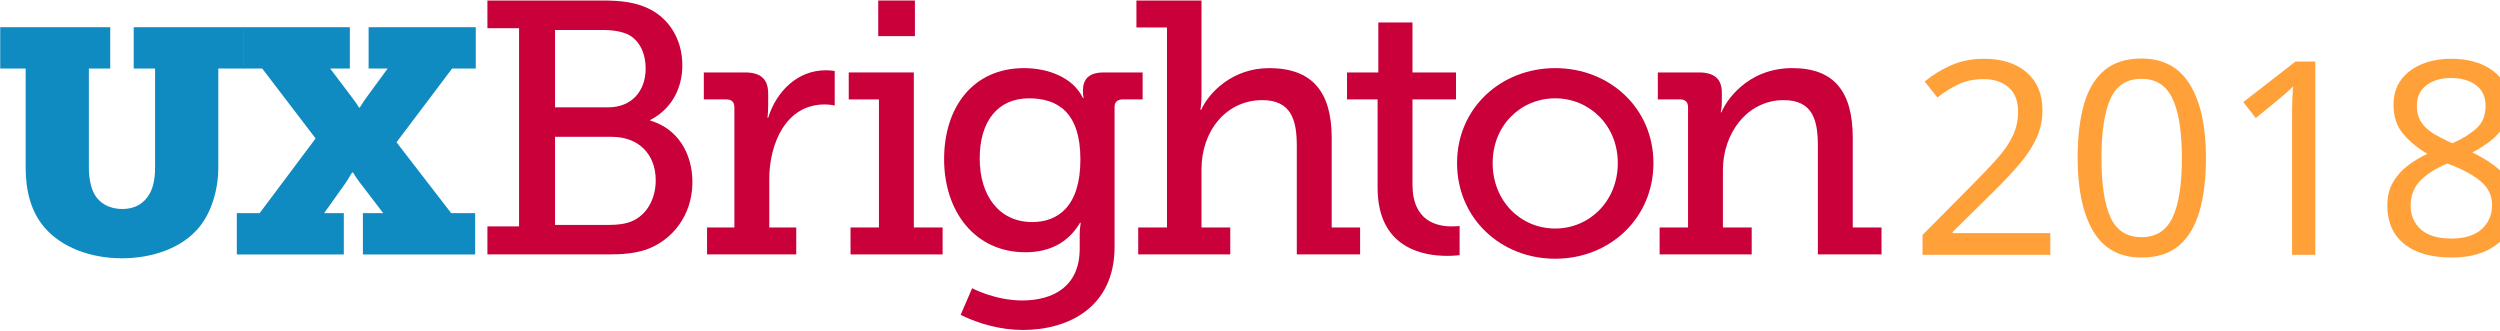
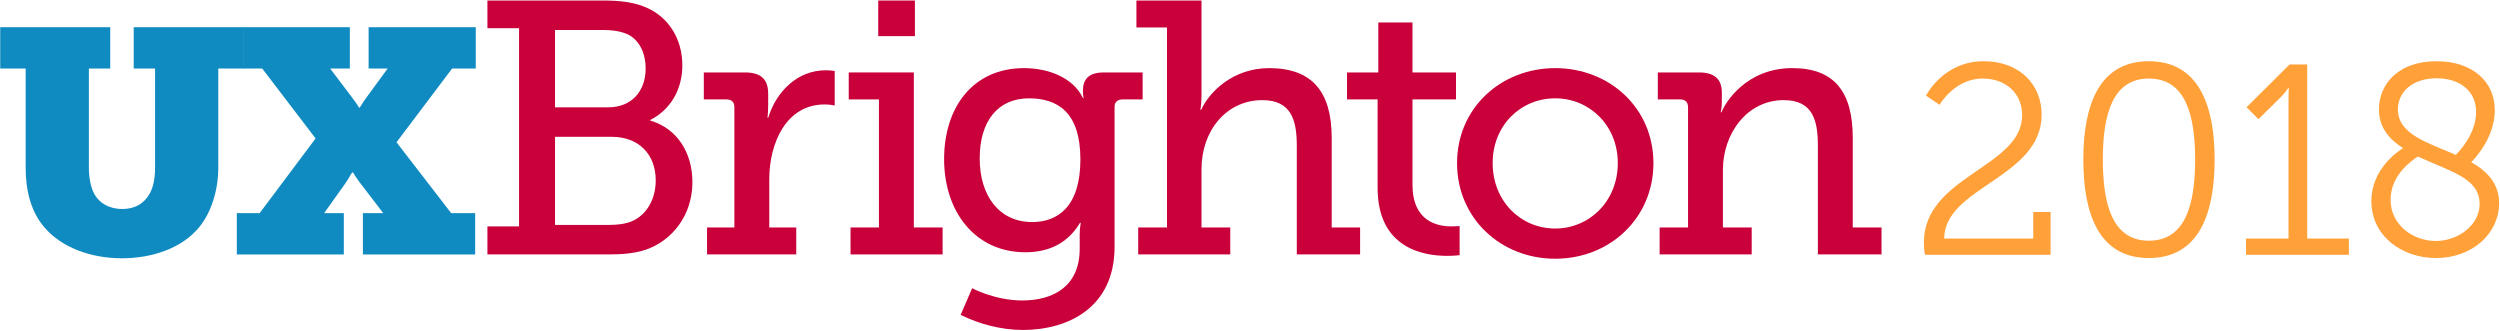
<svg xmlns="http://www.w3.org/2000/svg" width="628px" height="83px" viewBox="0 0 628 83" version="1.1">
  <defs />
-   <g id="Page-1" stroke="none" stroke-width="1" fill="none" fill-rule="evenodd">
-     <g id="The-grid" transform="translate(-2011, -2834)">
-       <g id="UX-Brighton-2018-logo" transform="translate(2010.676, 2834)">
-         <g id="UX-Brighton-2013-logo-627x83">
-           <g id="Page-1">
-             <g id="Group">
-               <path d="M122.762,63.91 L152.935,63.91 C156.458,63.91 159.442,63.731 162.514,62.737 C169.108,60.478 174.257,54.154 174.257,45.749 C174.257,38.526 170.552,32.291 163.689,30.302 L163.689,30.123 C168.656,27.594 171.727,22.623 171.727,16.391 C171.727,9.524 168.023,4.284 162.966,2.026 C159.803,0.58 156.37,0.129 151.762,0.129 L122.762,0.129 L122.762,7.087 L130.711,7.087 L130.711,56.866 L122.762,56.866 L122.762,63.91 L122.762,63.91 Z M139.747,26.961 L139.747,7.536 L151.763,7.536 C154.474,7.536 156.551,7.897 158.358,8.803 C161.069,10.338 162.515,13.5 162.515,17.203 C162.515,22.985 158.901,26.96 153.119,26.96 L139.747,26.961 L139.747,26.961 Z M139.747,56.503 L139.747,34.37 L154.021,34.37 C160.707,34.37 165.042,38.705 165.042,45.297 C165.042,50.086 162.695,54.064 158.99,55.6 C157.273,56.323 155.104,56.5 153.299,56.5 L139.747,56.5 L139.747,56.503 L139.747,56.503 Z" id="Shape" fill="#C9003A" />
-               <path d="M177.935,63.91 L200.34,63.91 L200.34,57.136 L193.564,57.136 L193.564,45.025 C193.564,36.086 197.72,26.237 207.479,26.237 C208.923,26.237 210.006,26.508 210.006,26.508 L210.006,17.836 C210.006,17.836 208.922,17.654 207.747,17.654 C200.701,17.654 195.371,22.896 193.291,29.579 L193.112,29.579 C193.112,29.579 193.291,28.224 193.291,26.418 L193.291,23.527 C193.291,19.823 191.395,18.197 187.42,18.197 L177.122,18.197 L177.122,24.972 L182.814,24.972 C184.078,24.972 184.801,25.604 184.801,26.96 L184.801,57.134 L177.934,57.134 L177.934,63.911 L177.935,63.91 L177.935,63.91 Z" id="Shape" fill="#C9003A" />
-               <path d="M220.936,9.075 L230.15,9.075 L230.15,0.13 L220.936,0.13 L220.936,9.075 L220.936,9.075 Z M213.978,63.91 L237.107,63.91 L237.107,57.136 L229.879,57.136 L229.879,18.197 L213.527,18.197 L213.527,24.974 L221.115,24.974 L221.115,57.137 L213.977,57.137 L213.977,63.91 L213.978,63.91 L213.978,63.91 Z" id="Shape" fill="#C9003A" />
-               <path d="M244.53,72.402 L241.637,79.091 C246.154,81.348 251.757,82.885 257.267,82.885 C268.832,82.885 280.304,77.102 280.304,62.016 L280.304,26.781 C280.304,25.606 281.116,24.974 282.294,24.974 L287.352,24.974 L287.352,18.197 L277.596,18.197 C273.801,18.197 272.356,19.914 272.356,22.805 C272.356,23.981 272.536,24.614 272.536,24.614 L272.356,24.614 C269.828,19.373 263.504,17.114 257.54,17.114 C244.803,17.114 237.484,26.87 237.484,39.97 C237.484,53.159 245.254,63.368 257.901,63.368 C264.587,63.368 268.924,60.478 271.634,55.961 L271.814,55.961 C271.814,55.961 271.544,57.405 271.544,58.852 L271.544,62.465 C271.544,71.864 265.039,75.476 257.088,75.476 C250.22,75.474 244.53,72.402 244.53,72.402 L244.53,72.402 L244.53,72.402 Z M259.616,55.781 C251.393,55.781 246.425,49.274 246.425,39.791 C246.425,30.485 250.944,24.701 258.802,24.701 C265.94,24.701 271.722,28.135 271.722,40.06 C271.721,51.983 265.94,55.781 259.616,55.781 L259.616,55.781 L259.616,55.781 Z" id="Shape" fill="#C9003A" />
-               <path d="M286.242,63.91 L309.366,63.91 L309.366,57.136 L302.142,57.136 L302.142,42.498 C302.142,32.742 308.464,25.154 317.409,25.154 C324.724,25.154 326.08,30.213 326.08,36.629 L326.08,63.912 L341.981,63.912 L341.981,57.138 L334.846,57.138 L334.846,34.639 C334.846,22.985 329.876,17.112 319.127,17.112 C310.002,17.112 304.042,23.165 302.053,27.591 L301.874,27.591 C301.874,27.591 302.143,25.965 302.143,23.796 L302.143,0.128 L285.792,0.128 L285.792,6.903 L293.47,6.903 L293.47,57.135 L286.244,57.135 L286.242,63.91 L286.242,63.91 Z" id="Shape" fill="#C9003A" />
-               <path d="M346.381,47.196 C346.381,62.465 358.034,64.272 363.818,64.272 C365.715,64.272 366.979,64.092 366.979,64.092 L366.979,56.777 C366.979,56.777 366.165,56.866 364.9,56.866 C361.466,56.866 355.14,55.689 355.14,46.381 L355.14,24.973 L366.071,24.973 L366.071,18.197 L355.14,18.197 L355.14,5.64 L346.557,5.64 L346.557,18.198 L338.696,18.198 L338.696,24.975 L346.377,24.975 L346.377,47.196 L346.381,47.196 L346.381,47.196 Z" id="Shape" fill="#C9003A" />
-               <path d="M366.335,40.963 C366.335,54.877 377.353,64.994 390.997,64.994 C404.642,64.994 415.665,54.874 415.665,40.963 C415.665,27.141 404.643,17.113 390.997,17.113 C377.353,17.113 366.335,27.141 366.335,40.963 L366.335,40.963 L366.335,40.963 Z M375.278,40.963 C375.278,31.479 382.326,24.701 390.997,24.701 C399.579,24.701 406.717,31.478 406.717,40.963 C406.717,50.539 399.579,57.404 390.997,57.404 C382.329,57.404 375.278,50.539 375.278,40.963 L375.278,40.963 L375.278,40.963 Z" id="Shape" fill="#C9003A" />
-               <path d="M417.219,63.91 L440.35,63.91 L440.35,57.136 L433.12,57.136 L433.12,42.68 C433.12,33.556 439.172,25.153 448.391,25.153 C455.705,25.153 456.974,30.212 456.974,36.628 L456.974,63.912 L472.963,63.912 L472.963,57.137 L465.736,57.137 L465.736,34.638 C465.736,22.985 461.036,17.111 450.558,17.111 C438.992,17.111 433.661,25.782 432.76,28.223 L432.579,28.223 C432.579,28.223 432.849,27.048 432.849,25.603 L432.849,23.255 C432.849,19.911 431.04,18.195 427.067,18.195 L416.769,18.195 L416.769,24.972 L422.37,24.972 C423.636,24.972 424.361,25.604 424.361,26.958 L424.361,57.133 L417.222,57.133 L417.222,63.907 L417.219,63.907 L417.219,63.91 L417.219,63.91 Z" id="Shape" fill="#C9003A" />
-               <path d="M6.768,42.123 C6.768,48.108 8.204,53.38 11.559,57.213 C15.709,62.004 22.818,64.878 30.962,64.878 C38.467,64.878 46.055,62.403 50.445,56.975 C53.398,53.303 55.157,47.789 55.157,42.123 L55.157,17.209 L61.545,17.209 L61.545,6.827 L33.911,6.827 L33.911,17.209 L39.276,17.209 L39.276,42.123 C39.276,44.753 38.873,46.832 38.002,48.509 C36.527,51.225 34.114,52.501 31.029,52.501 C27.743,52.501 25.129,50.984 23.857,48.426 C23.117,46.91 22.649,44.674 22.649,42.122 L22.649,17.209 L28.012,17.209 L28.012,6.827 L0.378,6.827 L0.378,17.209 L6.767,17.209 L6.767,42.122 L6.768,42.122 L6.768,42.123 L6.768,42.123 Z" id="Shape" fill="#108BC1" />
-               <path d="M59.811,63.921 L86.692,63.921 L86.692,53.539 L81.742,53.539 L87.092,46.033 C88.132,44.515 88.69,43.318 88.848,43.318 L89.009,43.318 C89.009,43.318 89.727,44.596 90.845,46.033 L96.594,53.539 L91.484,53.539 L91.484,63.921 L119.682,63.921 L119.682,53.539 L113.662,53.539 L99.927,35.736 L113.9,17.21 L119.838,17.21 L119.838,6.827 L92.919,6.827 L92.919,17.209 L97.71,17.209 L92.438,24.395 C91.32,25.912 90.683,27.111 90.683,27.029 L90.524,27.029 C90.524,27.029 89.803,25.831 88.687,24.395 L83.258,17.209 L88.208,17.209 L88.208,6.827 L61.397,6.827 L61.397,17.209 L66.187,17.209 L79.601,34.776 L65.547,53.539 L59.808,53.539 L59.811,63.921 L59.811,63.921 Z" id="Shape" fill="#108BC1" />
-             </g>
+   <g id="The-grid" stroke="none" stroke-width="1" fill="none" fill-rule="evenodd" transform="translate(-2011, -2834)">
+     <g id="UX-Brighton-2018-logo" transform="translate(2010.676, 2834)">
+       <g id="UX-Brighton-2013-logo-627x83">
+         <g id="Page-1">
+           <g id="Group">
+             <path d="M122.762,63.91 L152.935,63.91 C156.458,63.91 159.442,63.731 162.514,62.737 C169.108,60.478 174.257,54.154 174.257,45.749 C174.257,38.526 170.552,32.291 163.689,30.302 L163.689,30.123 C168.656,27.594 171.727,22.623 171.727,16.391 C171.727,9.524 168.023,4.284 162.966,2.026 C159.803,0.58 156.37,0.129 151.762,0.129 L122.762,0.129 L122.762,7.087 L130.711,7.087 L130.711,56.866 L122.762,56.866 L122.762,63.91 L122.762,63.91 Z M139.747,26.961 L139.747,7.536 L151.763,7.536 C154.474,7.536 156.551,7.897 158.358,8.803 C161.069,10.338 162.515,13.5 162.515,17.203 C162.515,22.985 158.901,26.96 153.119,26.96 L139.747,26.961 L139.747,26.961 Z M139.747,56.503 L139.747,34.37 L154.021,34.37 C160.707,34.37 165.042,38.705 165.042,45.297 C165.042,50.086 162.695,54.064 158.99,55.6 C157.273,56.323 155.104,56.5 153.299,56.5 L139.747,56.5 L139.747,56.503 L139.747,56.503 Z" id="Shape" fill="#C9003A" />
+             <path d="M177.935,63.91 L200.34,63.91 L200.34,57.136 L193.564,57.136 L193.564,45.025 C193.564,36.086 197.72,26.237 207.479,26.237 C208.923,26.237 210.006,26.508 210.006,26.508 L210.006,17.836 C210.006,17.836 208.922,17.654 207.747,17.654 C200.701,17.654 195.371,22.896 193.291,29.579 L193.112,29.579 C193.112,29.579 193.291,28.224 193.291,26.418 L193.291,23.527 C193.291,19.823 191.395,18.197 187.42,18.197 L177.122,18.197 L177.122,24.972 L182.814,24.972 C184.078,24.972 184.801,25.604 184.801,26.96 L184.801,57.134 L177.934,57.134 L177.934,63.911 L177.935,63.91 L177.935,63.91 Z" id="Shape" fill="#C9003A" />
+             <path d="M220.936,9.075 L230.15,9.075 L230.15,0.13 L220.936,0.13 L220.936,9.075 L220.936,9.075 Z M213.978,63.91 L237.107,63.91 L237.107,57.136 L229.879,57.136 L229.879,18.197 L213.527,18.197 L213.527,24.974 L221.115,24.974 L221.115,57.137 L213.977,57.137 L213.977,63.91 L213.978,63.91 L213.978,63.91 Z" id="Shape" fill="#C9003A" />
+             <path d="M244.53,72.402 L241.637,79.091 C246.154,81.348 251.757,82.885 257.267,82.885 C268.832,82.885 280.304,77.102 280.304,62.016 L280.304,26.781 C280.304,25.606 281.116,24.974 282.294,24.974 L287.352,24.974 L287.352,18.197 L277.596,18.197 C273.801,18.197 272.356,19.914 272.356,22.805 C272.356,23.981 272.536,24.614 272.536,24.614 L272.356,24.614 C269.828,19.373 263.504,17.114 257.54,17.114 C244.803,17.114 237.484,26.87 237.484,39.97 C237.484,53.159 245.254,63.368 257.901,63.368 C264.587,63.368 268.924,60.478 271.634,55.961 L271.814,55.961 C271.814,55.961 271.544,57.405 271.544,58.852 L271.544,62.465 C271.544,71.864 265.039,75.476 257.088,75.476 C250.22,75.474 244.53,72.402 244.53,72.402 L244.53,72.402 L244.53,72.402 Z M259.616,55.781 C251.393,55.781 246.425,49.274 246.425,39.791 C246.425,30.485 250.944,24.701 258.802,24.701 C265.94,24.701 271.722,28.135 271.722,40.06 C271.721,51.983 265.94,55.781 259.616,55.781 L259.616,55.781 L259.616,55.781 Z" id="Shape" fill="#C9003A" />
+             <path d="M286.242,63.91 L309.366,63.91 L309.366,57.136 L302.142,57.136 L302.142,42.498 C302.142,32.742 308.464,25.154 317.409,25.154 C324.724,25.154 326.08,30.213 326.08,36.629 L326.08,63.912 L341.981,63.912 L341.981,57.138 L334.846,57.138 L334.846,34.639 C334.846,22.985 329.876,17.112 319.127,17.112 C310.002,17.112 304.042,23.165 302.053,27.591 L301.874,27.591 C301.874,27.591 302.143,25.965 302.143,23.796 L302.143,0.128 L285.792,0.128 L285.792,6.903 L293.47,6.903 L293.47,57.135 L286.244,57.135 L286.242,63.91 L286.242,63.91 Z" id="Shape" fill="#C9003A" />
+             <path d="M346.381,47.196 C346.381,62.465 358.034,64.272 363.818,64.272 C365.715,64.272 366.979,64.092 366.979,64.092 L366.979,56.777 C366.979,56.777 366.165,56.866 364.9,56.866 C361.466,56.866 355.14,55.689 355.14,46.381 L355.14,24.973 L366.071,24.973 L366.071,18.197 L355.14,18.197 L355.14,5.64 L346.557,5.64 L346.557,18.198 L338.696,18.198 L338.696,24.975 L346.377,24.975 L346.377,47.196 L346.381,47.196 L346.381,47.196 Z" id="Shape" fill="#C9003A" />
+             <path d="M366.335,40.963 C366.335,54.877 377.353,64.994 390.997,64.994 C404.642,64.994 415.665,54.874 415.665,40.963 C415.665,27.141 404.643,17.113 390.997,17.113 C377.353,17.113 366.335,27.141 366.335,40.963 L366.335,40.963 L366.335,40.963 Z M375.278,40.963 C375.278,31.479 382.326,24.701 390.997,24.701 C399.579,24.701 406.717,31.478 406.717,40.963 C406.717,50.539 399.579,57.404 390.997,57.404 C382.329,57.404 375.278,50.539 375.278,40.963 L375.278,40.963 L375.278,40.963 Z" id="Shape" fill="#C9003A" />
+             <path d="M417.219,63.91 L440.35,63.91 L440.35,57.136 L433.12,57.136 L433.12,42.68 C433.12,33.556 439.172,25.153 448.391,25.153 C455.705,25.153 456.974,30.212 456.974,36.628 L456.974,63.912 L472.963,63.912 L472.963,57.137 L465.736,57.137 L465.736,34.638 C465.736,22.985 461.036,17.111 450.558,17.111 C438.992,17.111 433.661,25.782 432.76,28.223 L432.579,28.223 C432.579,28.223 432.849,27.048 432.849,25.603 L432.849,23.255 C432.849,19.911 431.04,18.195 427.067,18.195 L416.769,18.195 L416.769,24.972 L422.37,24.972 C423.636,24.972 424.361,25.604 424.361,26.958 L424.361,57.133 L417.222,57.133 L417.222,63.907 L417.219,63.907 L417.219,63.91 L417.219,63.91 Z" id="Shape" fill="#C9003A" />
+             <path d="M6.768,42.123 C6.768,48.108 8.204,53.38 11.559,57.213 C15.709,62.004 22.818,64.878 30.962,64.878 C38.467,64.878 46.055,62.403 50.445,56.975 C53.398,53.303 55.157,47.789 55.157,42.123 L55.157,17.209 L61.545,17.209 L61.545,6.827 L33.911,6.827 L33.911,17.209 L39.276,17.209 L39.276,42.123 C39.276,44.753 38.873,46.832 38.002,48.509 C36.527,51.225 34.114,52.501 31.029,52.501 C27.743,52.501 25.129,50.984 23.857,48.426 C23.117,46.91 22.649,44.674 22.649,42.122 L22.649,17.209 L28.012,17.209 L28.012,6.827 L0.378,6.827 L0.378,17.209 L6.767,17.209 L6.767,42.122 L6.768,42.122 L6.768,42.123 L6.768,42.123 Z" id="Shape" fill="#108BC1" />
+             <path d="M59.811,63.921 L86.692,63.921 L86.692,53.539 L81.742,53.539 L87.092,46.033 C88.132,44.515 88.69,43.318 88.848,43.318 L89.009,43.318 C89.009,43.318 89.727,44.596 90.845,46.033 L96.594,53.539 L91.484,53.539 L91.484,63.921 L119.682,63.921 L119.682,53.539 L113.662,53.539 L99.927,35.736 L113.9,17.21 L119.838,17.21 L119.838,6.827 L92.919,6.827 L92.919,17.209 L97.71,17.209 L92.438,24.395 C91.32,25.912 90.683,27.111 90.683,27.029 L90.524,27.029 C90.524,27.029 89.803,25.831 88.687,24.395 L83.258,17.209 L88.208,17.209 L88.208,6.827 L61.397,6.827 L61.397,17.209 L66.187,17.209 L79.601,34.776 L65.547,53.539 L59.808,53.539 L59.811,63.921 L59.811,63.921 Z" id="Shape" fill="#108BC1" />
          </g>
        </g>
-         <text id="2018" font-family="MuseoSlab-300, Museo Slab" font-size="68" font-weight="300" fill="#FFA039">
-           <tspan x="480" y="64">2018</tspan>
-         </text>
      </g>
+       <path d="M483.876,64 C483.672,62.912 483.604,61.892 483.604,60.94 C483.604,44.144 508.288,42.104 508.288,28.912 C508.288,23.608 504.344,19.732 498.36,19.732 C491.288,19.732 487.548,26.328 487.548,26.328 L484.148,24.016 C484.148,24.016 488.432,15.38 498.632,15.38 C507.676,15.38 513.184,21.296 513.184,28.776 C513.184,44.688 488.772,46.932 488.704,59.92 L511.076,59.92 L511.076,53.256 L515.428,53.256 L515.428,64 L483.876,64 Z M540.112,64.816 C527.668,64.816 523.656,53.936 523.656,40.064 C523.656,26.328 527.668,15.38 540.112,15.38 C552.556,15.38 556.636,26.328 556.636,40.064 C556.636,53.936 552.556,64.816 540.112,64.816 Z M540.112,60.464 C549.224,60.464 551.74,51.556 551.74,40.064 C551.74,28.64 549.224,19.732 540.112,19.732 C531.068,19.732 528.552,28.64 528.552,40.064 C528.552,51.556 531.068,60.464 540.112,60.464 Z M564.524,64 L564.524,59.92 L575.2,59.92 L575.2,24.696 C575.2,23.336 575.268,22.044 575.268,22.044 L575.132,22.044 C575.132,22.044 574.656,23.064 572.752,24.9 L567.652,29.932 L564.66,26.94 L575.472,16.196 L579.892,16.196 L579.892,59.92 L590.364,59.92 L590.364,64 L564.524,64 Z M596.008,50.536 C596.008,42.376 602.808,37.956 603.964,37.208 C600.496,34.964 597.912,32.04 597.912,27.484 C597.912,21.228 602.672,15.38 612.396,15.38 C621.236,15.38 627.016,20.344 627.016,27.688 C627.016,34.692 621.78,40.064 621.1,40.744 C625.044,42.988 628.104,46.048 628.104,51.08 C628.104,58.492 621.508,64.816 612.26,64.816 C603.556,64.816 596.008,59.172 596.008,50.536 Z M602.672,27.484 C602.672,33.808 610.288,35.848 617.224,38.908 C617.972,38.16 622.324,33.672 622.324,28.164 C622.324,22.792 618.176,19.664 612.396,19.664 C606.208,19.664 602.672,23.2 602.672,27.484 Z M600.836,50.196 C600.836,56.452 606.412,60.532 612.192,60.532 C617.768,60.532 623.208,56.588 623.208,51.216 C623.208,44.688 615.728,43.056 607.704,39.316 C606.276,40.268 600.836,43.872 600.836,50.196 Z" id="2018" fill="#FFA039" />
    </g>
  </g>
</svg>
